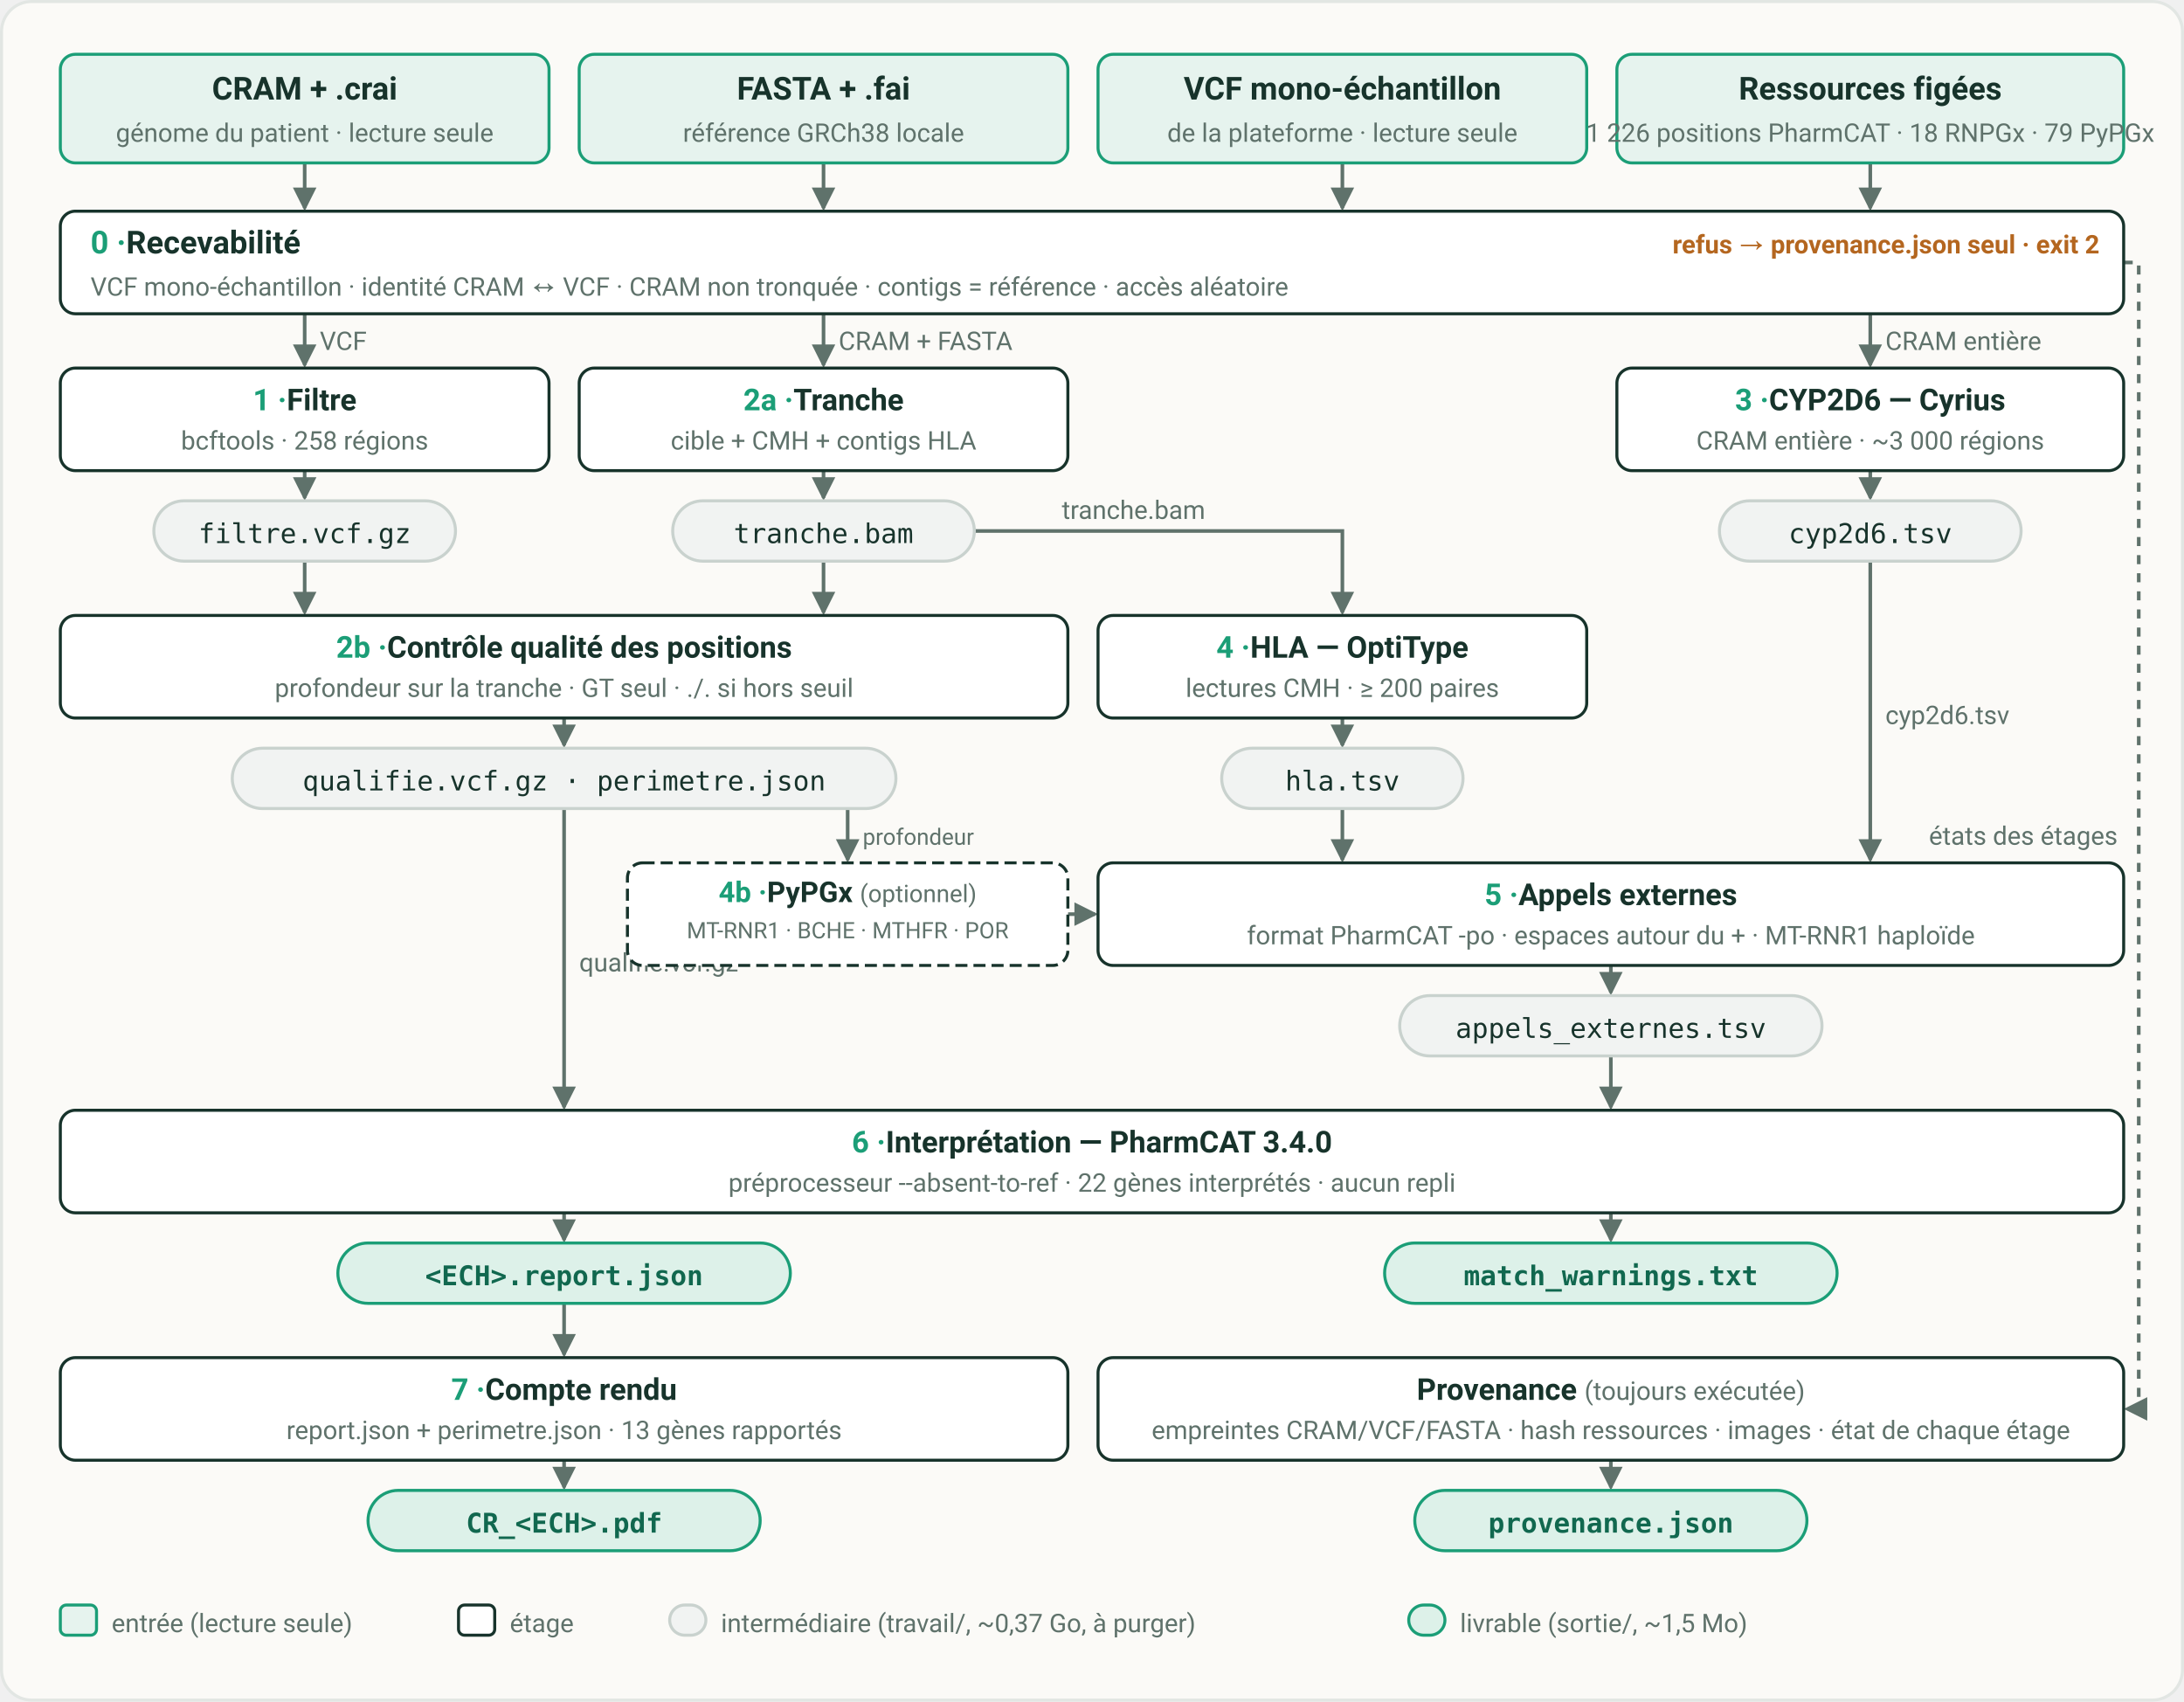
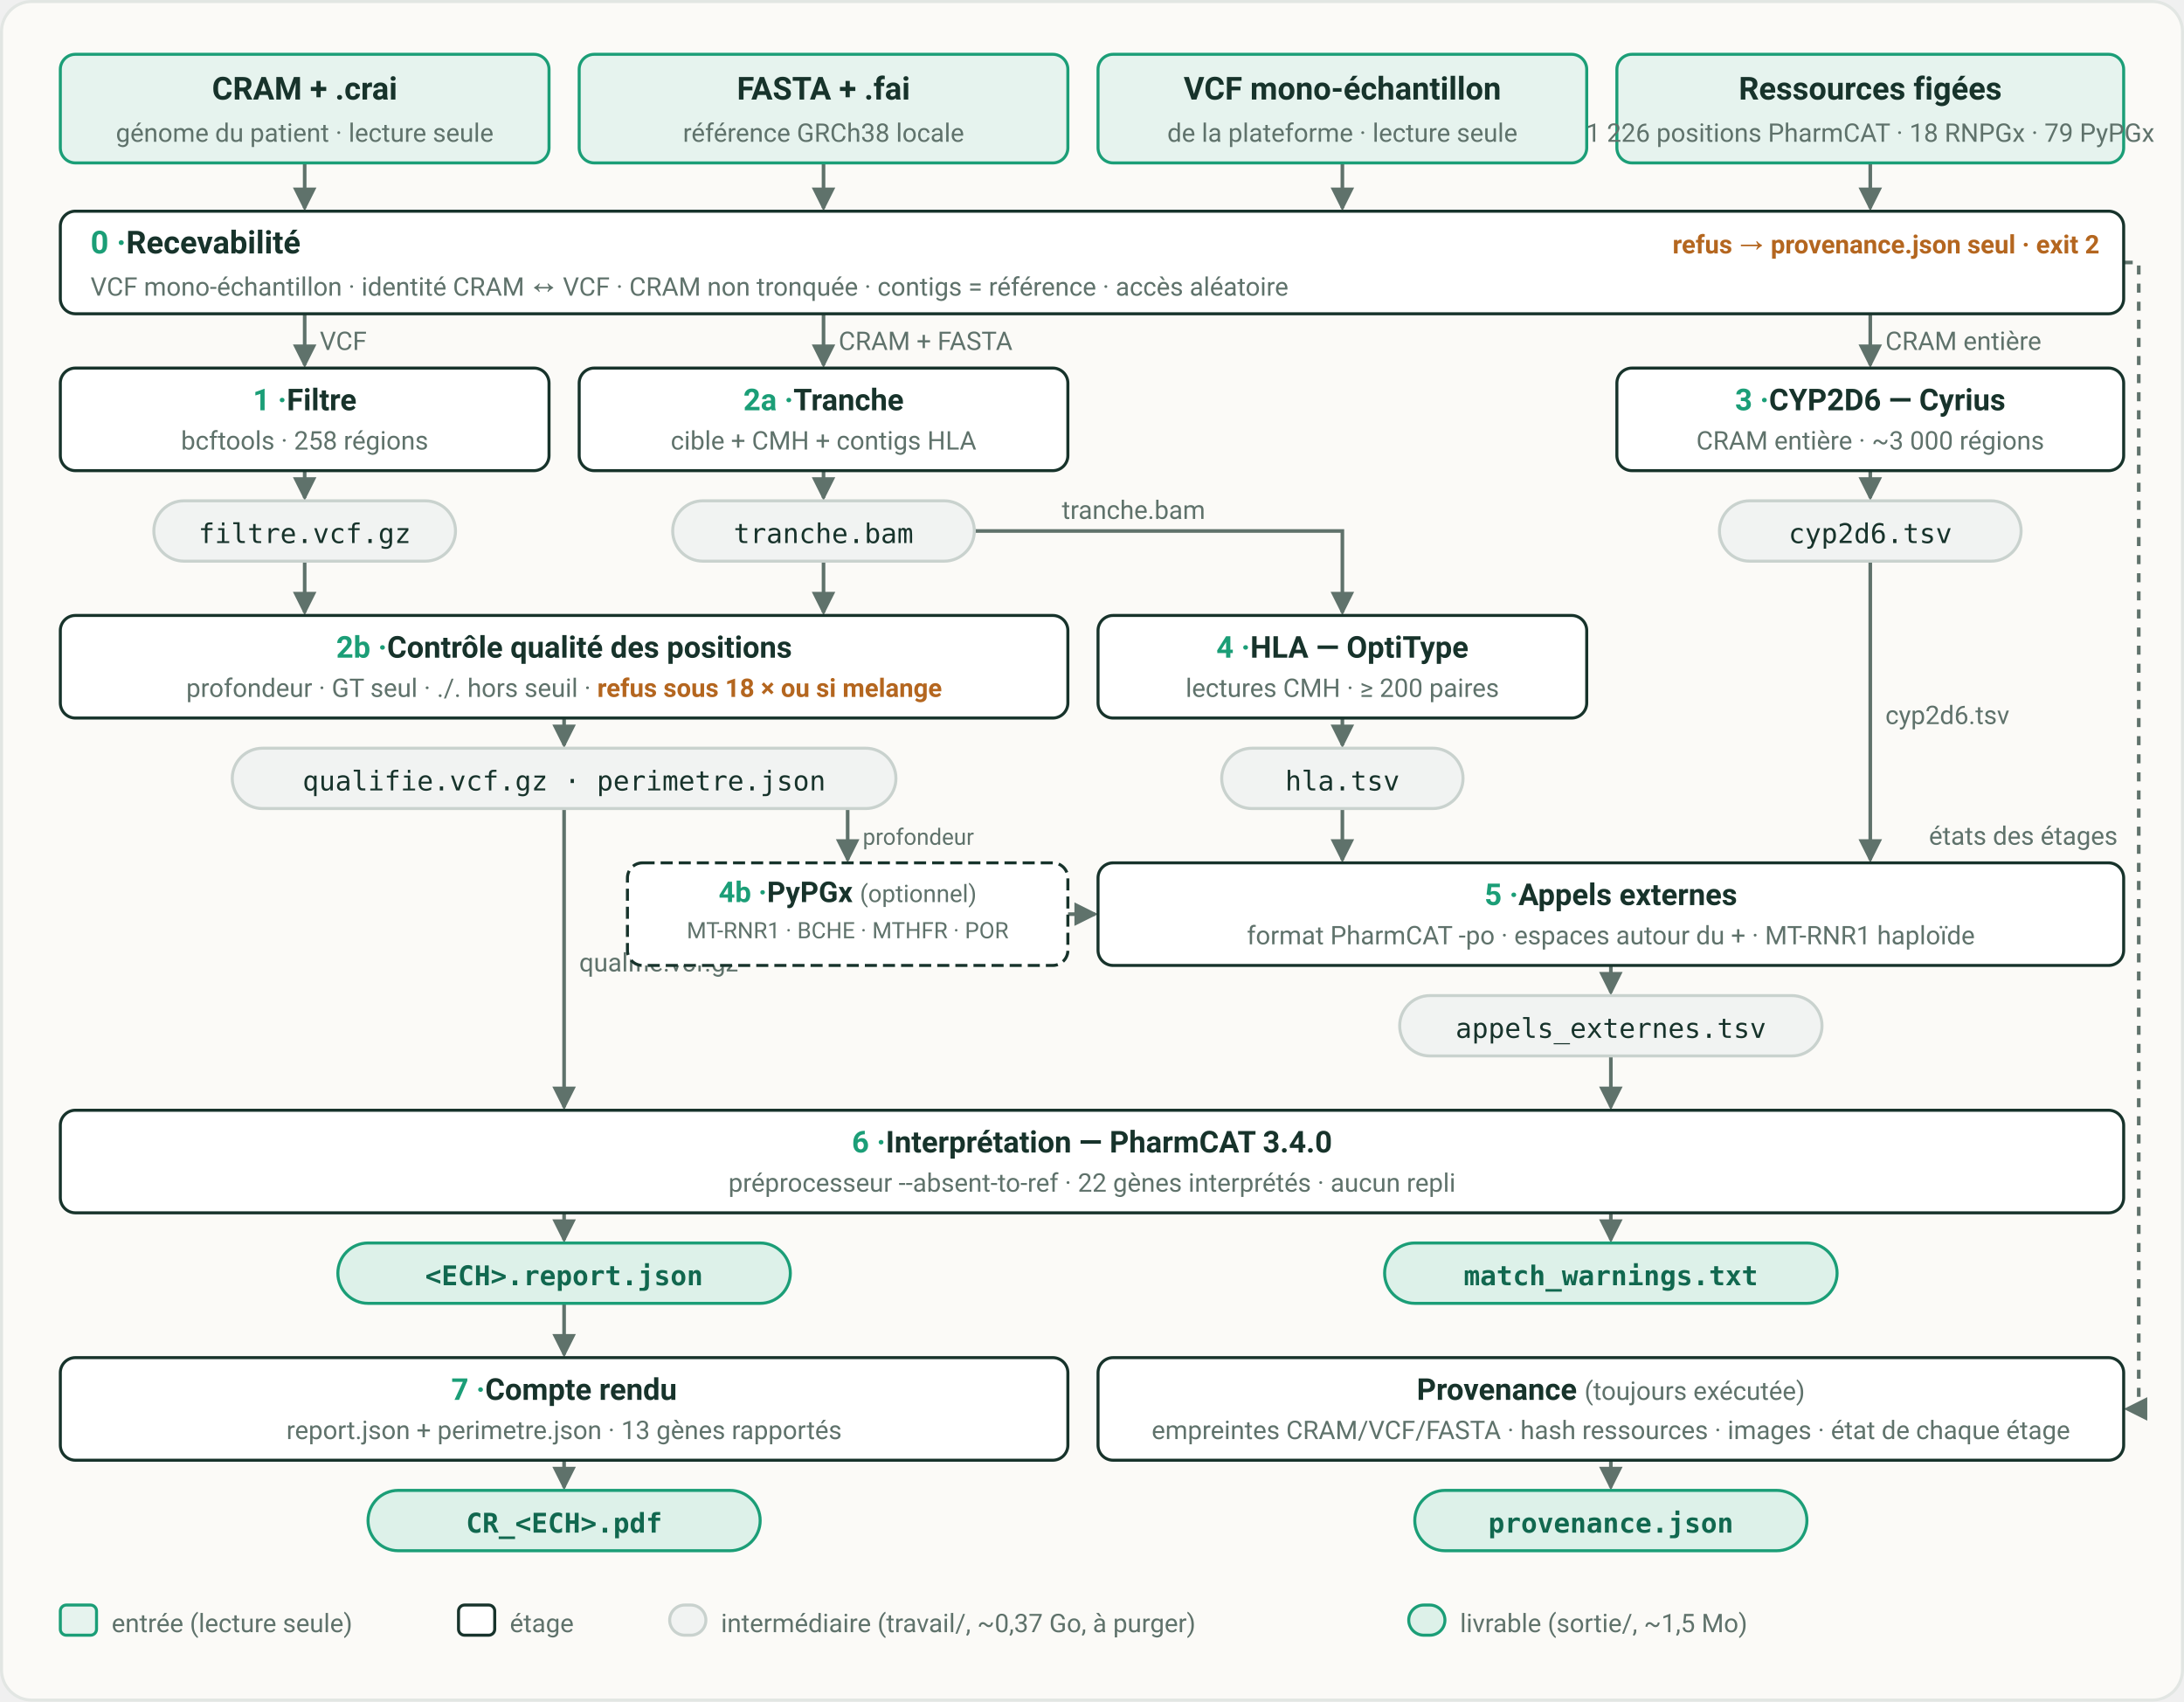
<svg xmlns="http://www.w3.org/2000/svg" viewBox="0 0 724 564" width="724" height="564" font-family="Segoe UI, -apple-system, Roboto, Helvetica, Arial, sans-serif" role="img" aria-label="Flux de fichiers du module PGx, de la CRAM au compte rendu">
  <rect x="0.5" y="0.5" width="723" height="563" rx="10" fill="#FBFAF7" stroke="#E2E6E3" />
  <g transform="translate(12,12)">
    <defs>
      <marker id="ar" viewBox="0 0 8 8" refX="7" refY="4" markerWidth="6.5" markerHeight="6.5" orient="auto-start-reverse">
        <path d="M0,0 L8,4 L0,8 z" fill="#5F726B" />
      </marker>
    </defs>
    <g stroke="#5F726B" stroke-width="1.2" fill="none">
      <line x1="89" y1="42" x2="89" y2="57" marker-end="url(#ar)" />
      <line x1="261" y1="42" x2="261" y2="57" marker-end="url(#ar)" />
      <line x1="433" y1="42" x2="433" y2="57" marker-end="url(#ar)" />
      <line x1="608" y1="42" x2="608" y2="57" marker-end="url(#ar)" />
      <line x1="89" y1="92" x2="89" y2="109" marker-end="url(#ar)" />
      <line x1="261" y1="92" x2="261" y2="109" marker-end="url(#ar)" />
      <line x1="608" y1="92" x2="608" y2="109" marker-end="url(#ar)" />
      <line x1="89" y1="144" x2="89" y2="153" marker-end="url(#ar)" />
      <line x1="261" y1="144" x2="261" y2="153" marker-end="url(#ar)" />
      <line x1="608" y1="144" x2="608" y2="153" marker-end="url(#ar)" />
      <line x1="89" y1="174" x2="89" y2="191" marker-end="url(#ar)" />
      <line x1="261" y1="174" x2="261" y2="191" marker-end="url(#ar)" />
      <polyline points="311,164 433,164 433,191" marker-end="url(#ar)" />
      <line x1="175" y1="226" x2="175" y2="235" marker-end="url(#ar)" />
      <line x1="433" y1="226" x2="433" y2="235" marker-end="url(#ar)" />
      <line x1="433" y1="256" x2="433" y2="273" marker-end="url(#ar)" />
      <line x1="269" y1="256" x2="269" y2="273" marker-end="url(#ar)" />
      <line x1="342" y1="291" x2="351" y2="291" marker-end="url(#ar)" />
      <line x1="608" y1="174" x2="608" y2="273" marker-end="url(#ar)" />
      <line x1="522" y1="308" x2="522" y2="317" marker-end="url(#ar)" />
      <line x1="175" y1="256" x2="175" y2="355" marker-end="url(#ar)" />
      <line x1="522" y1="338" x2="522" y2="355" marker-end="url(#ar)" />
      <line x1="175" y1="390" x2="175" y2="399" marker-end="url(#ar)" />
      <line x1="522" y1="390" x2="522" y2="399" marker-end="url(#ar)" />
      <line x1="175" y1="420" x2="175" y2="437" marker-end="url(#ar)" />
      <line x1="175" y1="472" x2="175" y2="481" marker-end="url(#ar)" />
      <line x1="522" y1="472" x2="522" y2="481" marker-end="url(#ar)" />
      <polyline points="692,75 697,75 697,455 693,455" stroke-dasharray="3 3" marker-end="url(#ar)" />
    </g>
    <g font-size="8.5" fill="#5F726B">
      <text x="94" y="104">VCF</text>
      <text x="266" y="104">CRAM + FASTA</text>
      <text x="613" y="104">CRAM entière</text>
      <text x="340" y="160">tranche.bam</text>
      <text x="613" y="228">cyp2d6.tsv</text>
      <text x="274" y="268" font-size="7.5">profondeur</text>
      <text x="180" y="310">qualifie.vcf.gz</text>
      <text x="690" y="268" text-anchor="end">états des étages</text>
    </g>
    <g font-size="10.5" fill="#17332B">
      <rect x="8" y="6" width="162" height="36" rx="5" fill="#E6F3EE" stroke="#1B9E77" />
      <text x="89" y="21" text-anchor="middle" font-weight="700">CRAM + .crai</text>
      <text x="89" y="35" text-anchor="middle" font-size="8.5" fill="#5F726B">génome du patient · lecture seule</text>
      <rect x="180" y="6" width="162" height="36" rx="5" fill="#E6F3EE" stroke="#1B9E77" />
      <text x="261" y="21" text-anchor="middle" font-weight="700">FASTA + .fai</text>
      <text x="261" y="35" text-anchor="middle" font-size="8.5" fill="#5F726B">référence GRCh38 locale</text>
      <rect x="352" y="6" width="162" height="36" rx="5" fill="#E6F3EE" stroke="#1B9E77" />
      <text x="433" y="21" text-anchor="middle" font-weight="700">VCF mono-échantillon</text>
      <text x="433" y="35" text-anchor="middle" font-size="8.5" fill="#5F726B">de la plateforme · lecture seule</text>
      <rect x="524" y="6" width="168" height="36" rx="5" fill="#E6F3EE" stroke="#1B9E77" />
      <text x="608" y="21" text-anchor="middle" font-weight="700">Ressources figées</text>
      <text x="608" y="35" text-anchor="middle" font-size="8.5" fill="#5F726B">1 226 positions PharmCAT · 18 RNPGx · 79 PyPGx</text>
    </g>
    <rect x="8" y="58" width="684" height="34" rx="5" fill="#fff" stroke="#17332B" />
    <text x="18" y="72" font-size="10.5" font-weight="700" fill="#17332B">
      <tspan fill="#1B9E77">0 · </tspan>Recevabilité</text>
    <text x="18" y="86" font-size="8.5" fill="#5F726B">VCF mono-échantillon · identité CRAM ↔ VCF · CRAM non tronquée · contigs = référence · accès aléatoire</text>
    <text x="684" y="72" font-size="8.5" font-weight="700" fill="#B4661F" text-anchor="end">refus → provenance.json seul · exit 2</text>
    <g font-size="10" fill="#17332B">
      <rect x="8" y="110" width="162" height="34" rx="5" fill="#fff" stroke="#17332B" />
      <text x="89" y="124" text-anchor="middle" font-weight="700">
        <tspan fill="#1B9E77">1 · </tspan>Filtre</text>
      <text x="89" y="137" text-anchor="middle" font-size="8.5" fill="#5F726B">bcftools · 258 régions</text>
      <rect x="180" y="110" width="162" height="34" rx="5" fill="#fff" stroke="#17332B" />
      <text x="261" y="124" text-anchor="middle" font-weight="700">
        <tspan fill="#1B9E77">2a · </tspan>Tranche</text>
      <text x="261" y="137" text-anchor="middle" font-size="8.5" fill="#5F726B">cible + CMH + contigs HLA</text>
      <rect x="524" y="110" width="168" height="34" rx="5" fill="#fff" stroke="#17332B" />
      <text x="608" y="124" text-anchor="middle" font-weight="700">
        <tspan fill="#1B9E77">3 · </tspan>CYP2D6 — Cyrius</text>
      <text x="608" y="137" text-anchor="middle" font-size="8.5" fill="#5F726B">CRAM entière · ~3 000 régions</text>
      <rect x="8" y="192" width="334" height="34" rx="5" fill="#fff" stroke="#17332B" />
      <text x="175" y="206" text-anchor="middle" font-weight="700">
        <tspan fill="#1B9E77">2b · </tspan>Contrôle qualité des positions</text>
-       <text x="175" y="219" text-anchor="middle" font-size="8.5" fill="#5F726B">profondeur sur la tranche · GT seul · ./. si hors seuil</text>
+       <text x="175" y="219" text-anchor="middle" font-size="8.5" fill="#5F726B">profondeur · GT seul · ./. hors seuil · <tspan font-weight="700" fill="#B4661F">refus sous 18 × ou si melange</tspan>
+       </text>
      <rect x="352" y="192" width="162" height="34" rx="5" fill="#fff" stroke="#17332B" />
      <text x="433" y="206" text-anchor="middle" font-weight="700">
        <tspan fill="#1B9E77">4 · </tspan>HLA — OptiType</text>
      <text x="433" y="219" text-anchor="middle" font-size="8.5" fill="#5F726B">lectures CMH · ≥ 200 paires</text>
      <rect x="196" y="274" width="146" height="34" rx="5" fill="#fff" stroke="#17332B" stroke-dasharray="4 2" />
      <text x="269" y="287" text-anchor="middle" font-weight="700" font-size="9.5">
        <tspan fill="#1B9E77">4b · </tspan>PyPGx <tspan font-weight="400" font-size="8" fill="#5F726B">(optionnel)</tspan>
      </text>
      <text x="269" y="299" text-anchor="middle" font-size="7.5" fill="#5F726B">MT-RNR1 · BCHE · MTHFR · POR</text>
      <rect x="352" y="274" width="340" height="34" rx="5" fill="#fff" stroke="#17332B" />
      <text x="522" y="288" text-anchor="middle" font-weight="700">
        <tspan fill="#1B9E77">5 · </tspan>Appels externes</text>
      <text x="522" y="301" text-anchor="middle" font-size="8.5" fill="#5F726B">format PharmCAT -po · espaces autour du + · MT-RNR1 haploïde</text>
      <rect x="8" y="356" width="684" height="34" rx="5" fill="#fff" stroke="#17332B" />
      <text x="350" y="370" text-anchor="middle" font-weight="700">
        <tspan fill="#1B9E77">6 · </tspan>Interprétation — PharmCAT 3.4.0</text>
      <text x="350" y="383" text-anchor="middle" font-size="8.5" fill="#5F726B">préprocesseur --absent-to-ref · 22 gènes interprétés · aucun repli</text>
      <rect x="8" y="438" width="334" height="34" rx="5" fill="#fff" stroke="#17332B" />
      <text x="175" y="452" text-anchor="middle" font-weight="700">
        <tspan fill="#1B9E77">7 · </tspan>Compte rendu</text>
      <text x="175" y="465" text-anchor="middle" font-size="8.5" fill="#5F726B">report.json + perimetre.json · 13 gènes rapportés</text>
      <rect x="352" y="438" width="340" height="34" rx="5" fill="#fff" stroke="#17332B" />
      <text x="522" y="452" text-anchor="middle" font-weight="700">Provenance <tspan font-weight="400" font-size="8.5" fill="#5F726B">(toujours exécutée)</tspan>
      </text>
      <text x="522" y="465" text-anchor="middle" font-size="8.5" fill="#5F726B">empreintes CRAM/VCF/FASTA · hash ressources · images · état de chaque étage</text>
    </g>
    <g font-size="9" font-family="Consolas, Menlo, monospace" fill="#17332B">
      <rect x="39" y="154" width="100" height="20" rx="10" fill="#F1F3F2" stroke="#C9D2CE" />
      <text x="89" y="168" text-anchor="middle">filtre.vcf.gz</text>
      <rect x="211" y="154" width="100" height="20" rx="10" fill="#F1F3F2" stroke="#C9D2CE" />
      <text x="261" y="168" text-anchor="middle">tranche.bam</text>
      <rect x="558" y="154" width="100" height="20" rx="10" fill="#F1F3F2" stroke="#C9D2CE" />
      <text x="608" y="168" text-anchor="middle">cyp2d6.tsv</text>
      <rect x="65" y="236" width="220" height="20" rx="10" fill="#F1F3F2" stroke="#C9D2CE" />
      <text x="175" y="250" text-anchor="middle">qualifie.vcf.gz · perimetre.json</text>
      <rect x="393" y="236" width="80" height="20" rx="10" fill="#F1F3F2" stroke="#C9D2CE" />
      <text x="433" y="250" text-anchor="middle">hla.tsv</text>
      <rect x="452" y="318" width="140" height="20" rx="10" fill="#F1F3F2" stroke="#C9D2CE" />
      <text x="522" y="332" text-anchor="middle">appels_externes.tsv</text>
    </g>
    <g font-size="9" font-family="Consolas, Menlo, monospace" font-weight="700" fill="#11684F">
      <rect x="100" y="400" width="150" height="20" rx="10" fill="#DDF1E9" stroke="#1B9E77" />
      <text x="175" y="414" text-anchor="middle">&lt;ECH&gt;.report.json</text>
      <rect x="447" y="400" width="150" height="20" rx="10" fill="#DDF1E9" stroke="#1B9E77" />
      <text x="522" y="414" text-anchor="middle">match_warnings.txt</text>
      <rect x="110" y="482" width="130" height="20" rx="10" fill="#DDF1E9" stroke="#1B9E77" />
      <text x="175" y="496" text-anchor="middle">CR_&lt;ECH&gt;.pdf</text>
      <rect x="457" y="482" width="130" height="20" rx="10" fill="#DDF1E9" stroke="#1B9E77" />
      <text x="522" y="496" text-anchor="middle">provenance.json</text>
    </g>
    <g font-size="8.5" fill="#5F726B">
      <rect x="8" y="520" width="12" height="10" rx="2" fill="#E6F3EE" stroke="#1B9E77" />
      <text x="25" y="529">entrée (lecture seule)</text>
      <rect x="140" y="520" width="12" height="10" rx="2" fill="#fff" stroke="#17332B" />
      <text x="157" y="529">étage</text>
      <rect x="210" y="520" width="12" height="10" rx="5" fill="#F1F3F2" stroke="#C9D2CE" />
      <text x="227" y="529">intermédiaire (travail/, ~0,37 Go, à purger)</text>
      <rect x="455" y="520" width="12" height="10" rx="5" fill="#DDF1E9" stroke="#1B9E77" />
      <text x="472" y="529">livrable (sortie/, ~1,5 Mo)</text>
    </g>
  </g>
</svg>
